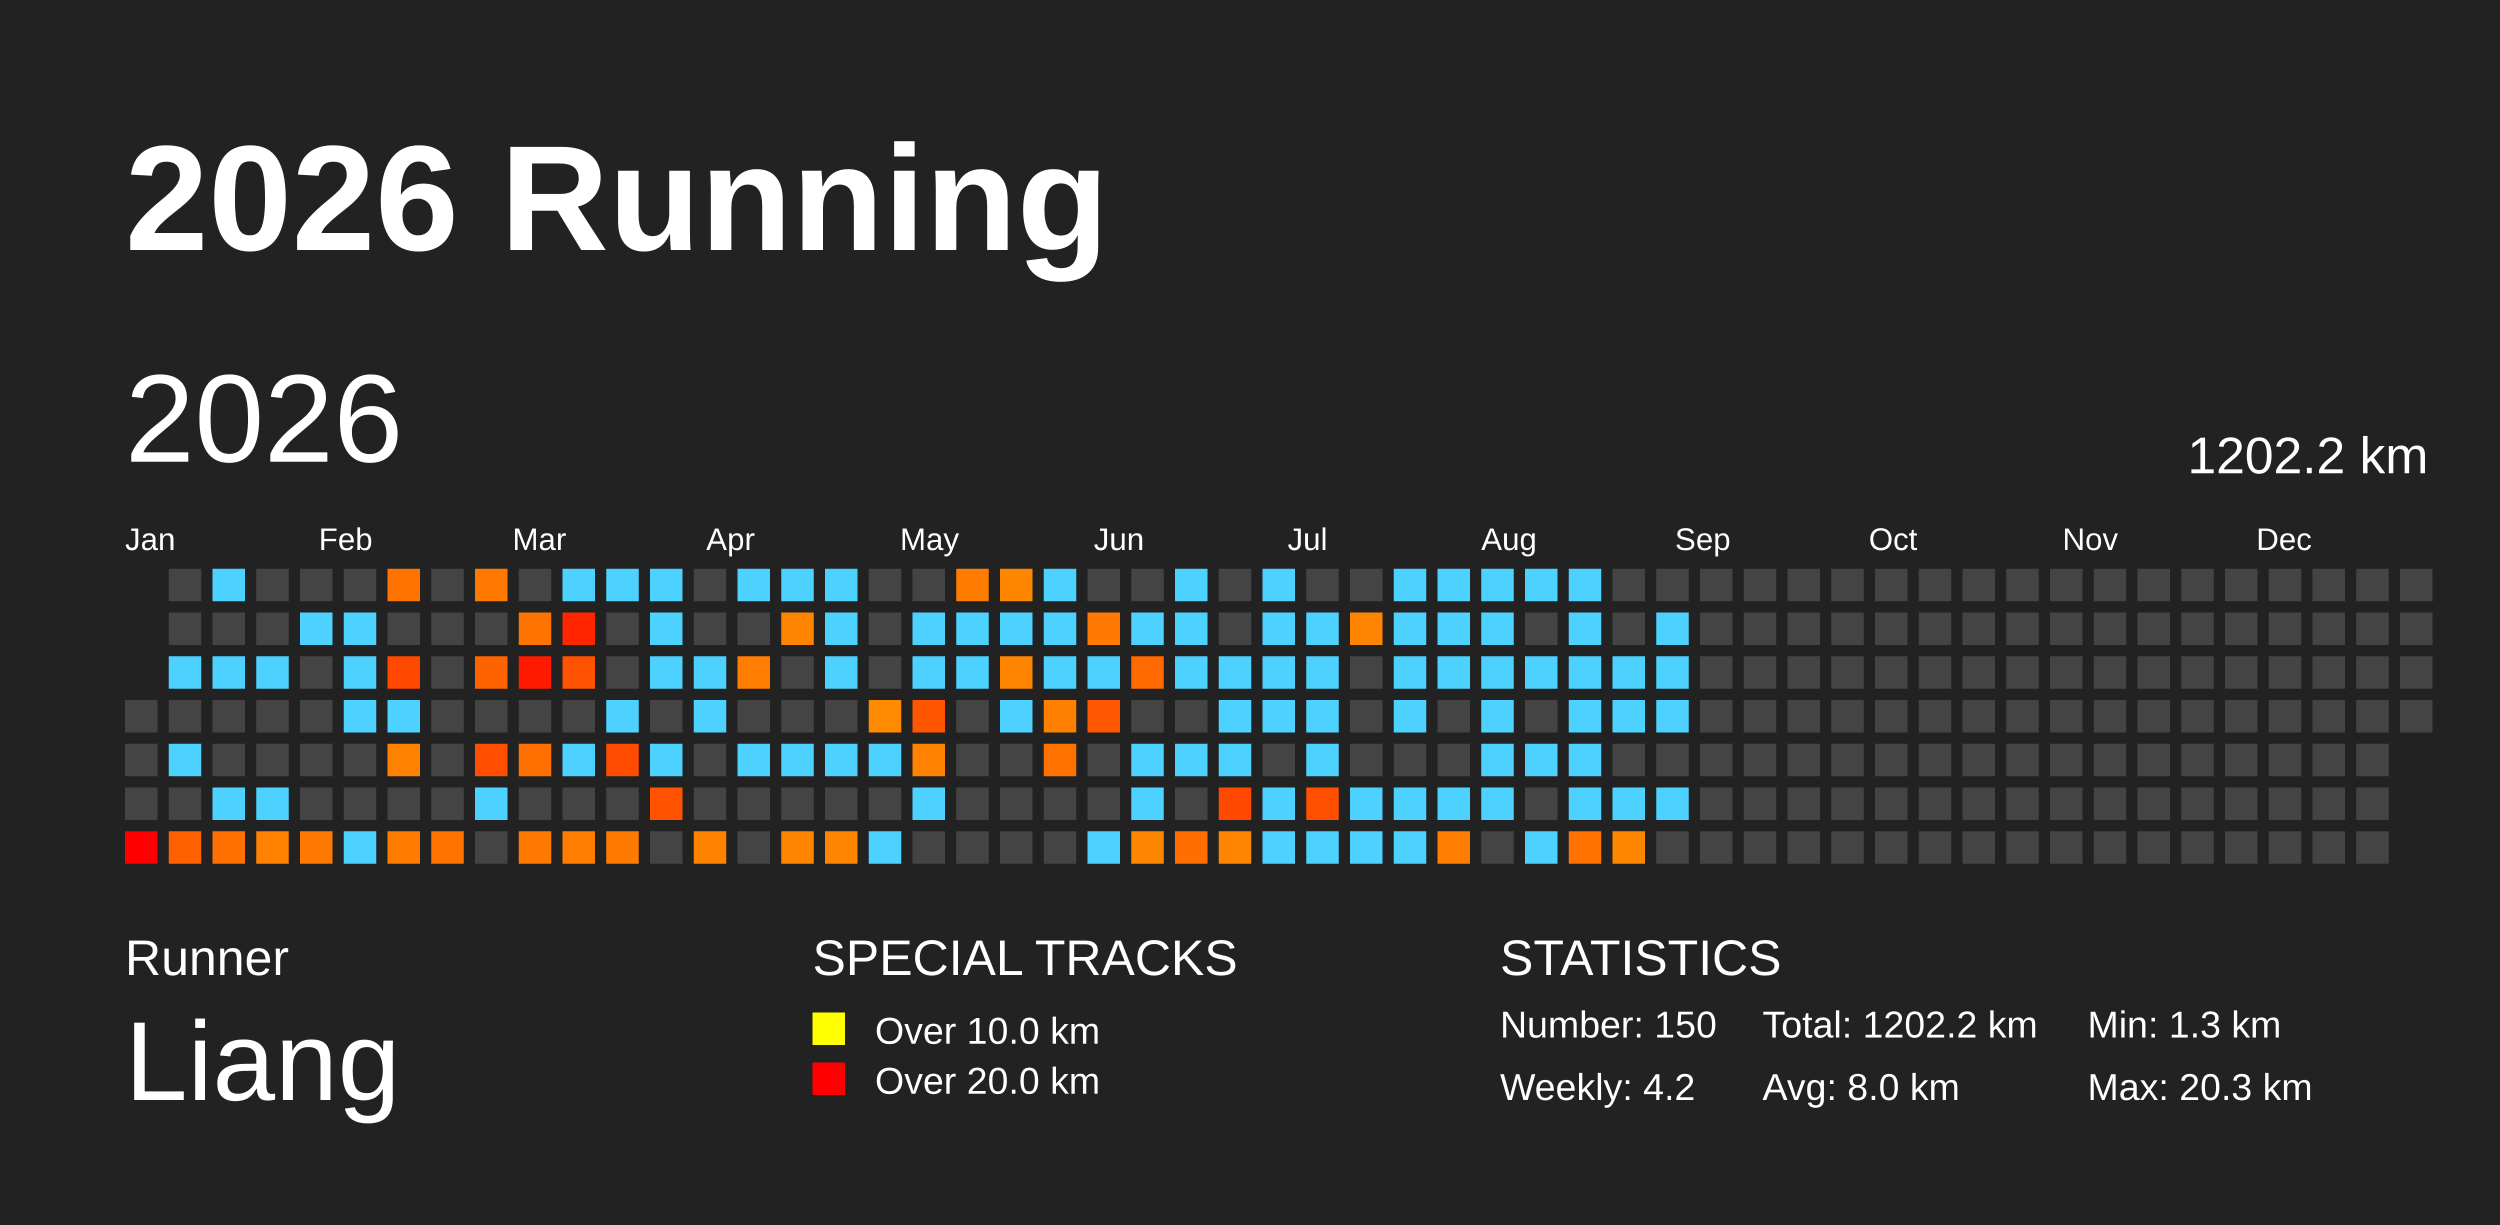
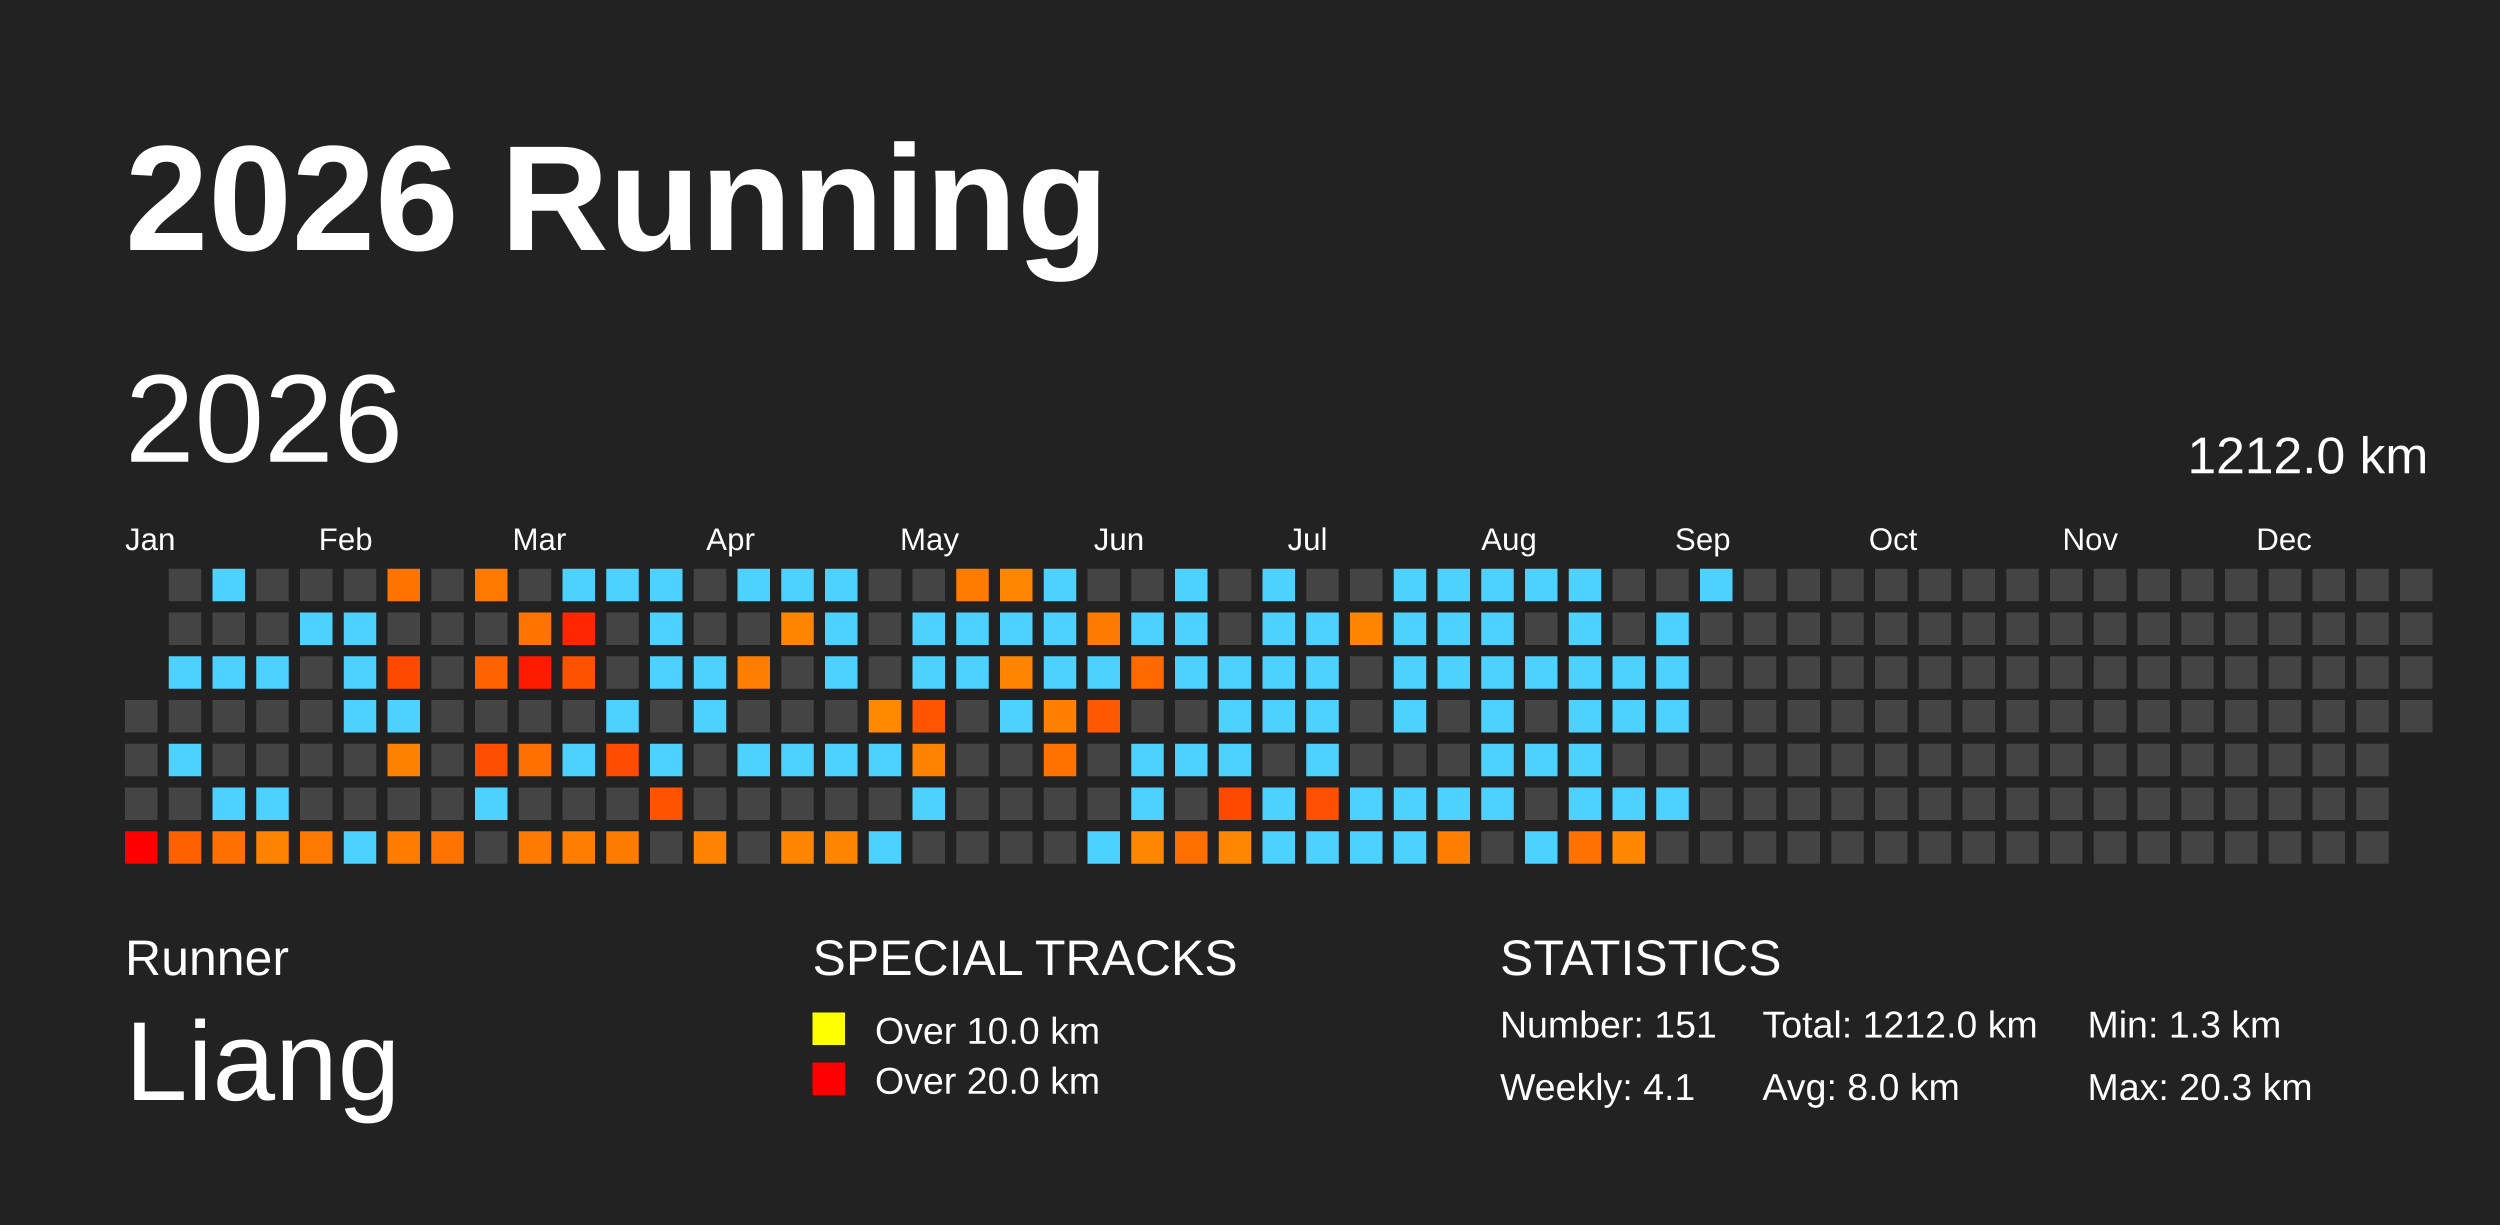
<svg xmlns="http://www.w3.org/2000/svg" baseProfile="full" height="98mm" version="1.1" viewBox="0,0,200,98" width="200mm">
  <defs />
  <rect fill="#222222" height="98" width="200" x="0" y="0" />
  <text fill="#FFFFFF" style="font-size:12px; font-family:Arial; font-weight:bold;" x="10" y="20">2026 Running</text>
  <text fill="#FFFFFF" style="font-size:4px; font-family:Arial" x="10" y="78">Runner</text>
  <text fill="#FFFFFF" style="font-size:9px; font-family:Arial" x="10" y="88">Liang</text>
  <text fill="#FFFFFF" style="font-size:4px; font-family:Arial" x="65" y="78">SPECIAL TRACKS</text>
  <rect fill="yellow" height="2.6" width="2.6" x="65" y="81" />
  <text fill="#FFFFFF" style="font-size:3px; font-family:Arial" x="70" y="83.5">Over 10.0 km</text>
  <rect fill="red" height="2.6" width="2.6" x="65" y="85" />
  <text fill="#FFFFFF" style="font-size:3px; font-family:Arial" x="70" y="87.5">Over 20.0 km</text>
  <text fill="#FFFFFF" style="font-size:4px; font-family:Arial" x="120" y="78">STATISTICS</text>
-   <text fill="#FFFFFF" style="font-size:3px; font-family:Arial" x="120" y="83">Number: 150</text>
-   <text fill="#FFFFFF" style="font-size:3px; font-family:Arial" x="120" y="88">Weekly: 4.2</text>
-   <text fill="#FFFFFF" style="font-size:3px; font-family:Arial" x="141" y="83">Total: 1202.2 km</text>
+   <text fill="#FFFFFF" style="font-size:3px; font-family:Arial" x="120" y="83">Number: 151</text>
+   <text fill="#FFFFFF" style="font-size:3px; font-family:Arial" x="120" y="88">Weekly: 4.1</text>
+   <text fill="#FFFFFF" style="font-size:3px; font-family:Arial" x="141" y="83">Total: 1212.0 km</text>
  <text fill="#FFFFFF" style="font-size:3px; font-family:Arial" x="141" y="88">Avg: 8.0 km</text>
  <text fill="#FFFFFF" style="font-size:3px; font-family:Arial" x="167" y="83">Min: 1.3 km</text>
  <text fill="#FFFFFF" style="font-size:3px; font-family:Arial" x="167" y="88">Max: 20.3 km</text>
  <text dominant-baseline="hanging" fill="#FFFFFF" style="font-size:10.0px; font-family:Arial;" x="10" y="30">2026</text>
-   <text dominant-baseline="hanging" fill="#FFFFFF" style="font-size:4.125px; font-family:Arial;" x="175" y="35">1202.2 km</text>
+   <text dominant-baseline="hanging" fill="#FFFFFF" style="font-size:4.125px; font-family:Arial;" x="175" y="35">1212.0 km</text>
  <text fill="#FFFFFF" style="font-size:2.5px; font-family:Arial" x="10.0" y="44">Jan</text>
  <text fill="#FFFFFF" style="font-size:2.5px; font-family:Arial" x="25.5" y="44">Feb</text>
  <text fill="#FFFFFF" style="font-size:2.5px; font-family:Arial" x="41.0" y="44">Mar</text>
  <text fill="#FFFFFF" style="font-size:2.5px; font-family:Arial" x="56.5" y="44">Apr</text>
  <text fill="#FFFFFF" style="font-size:2.5px; font-family:Arial" x="72.0" y="44">May</text>
  <text fill="#FFFFFF" style="font-size:2.5px; font-family:Arial" x="87.5" y="44">Jun</text>
  <text fill="#FFFFFF" style="font-size:2.5px; font-family:Arial" x="103.0" y="44">Jul</text>
  <text fill="#FFFFFF" style="font-size:2.5px; font-family:Arial" x="118.5" y="44">Aug</text>
  <text fill="#FFFFFF" style="font-size:2.5px; font-family:Arial" x="134.0" y="44">Sep</text>
  <text fill="#FFFFFF" style="font-size:2.5px; font-family:Arial" x="149.5" y="44">Oct</text>
  <text fill="#FFFFFF" style="font-size:2.5px; font-family:Arial" x="165.0" y="44">Nov</text>
  <text fill="#FFFFFF" style="font-size:2.5px; font-family:Arial" x="180.5" y="44">Dec</text>
  <rect fill="#444444" height="2.6" width="2.6" x="10.0" y="56.0" />
  <rect fill="#444444" height="2.6" width="2.6" x="10.0" y="59.5" />
  <rect fill="#444444" height="2.6" width="2.6" x="10.0" y="63.0" />
  <rect fill="red" height="2.6" width="2.6" x="10.0" y="66.5" />
  <rect fill="#444444" height="2.6" width="2.6" x="13.5" y="45.5" />
  <rect fill="#444444" height="2.6" width="2.6" x="13.5" y="49.0" />
  <rect fill="#4dd2ff" height="2.6" width="2.6" x="13.5" y="52.5" />
  <rect fill="#444444" height="2.6" width="2.6" x="13.5" y="56.0" />
  <rect fill="#4dd2ff" height="2.6" width="2.6" x="13.5" y="59.5" />
  <rect fill="#444444" height="2.6" width="2.6" x="13.5" y="63.0" />
  <rect fill="#ff6000" height="2.6" width="2.6" x="13.5" y="66.5" />
  <rect fill="#4dd2ff" height="2.6" width="2.6" x="17.0" y="45.5" />
  <rect fill="#444444" height="2.6" width="2.6" x="17.0" y="49.0" />
  <rect fill="#4dd2ff" height="2.6" width="2.6" x="17.0" y="52.5" />
  <rect fill="#444444" height="2.6" width="2.6" x="17.0" y="56.0" />
  <rect fill="#444444" height="2.6" width="2.6" x="17.0" y="59.5" />
  <rect fill="#4dd2ff" height="2.6" width="2.6" x="17.0" y="63.0" />
  <rect fill="#ff7000" height="2.6" width="2.6" x="17.0" y="66.5" />
  <rect fill="#444444" height="2.6" width="2.6" x="20.5" y="45.5" />
  <rect fill="#444444" height="2.6" width="2.6" x="20.5" y="49.0" />
  <rect fill="#4dd2ff" height="2.6" width="2.6" x="20.5" y="52.5" />
  <rect fill="#444444" height="2.6" width="2.6" x="20.5" y="56.0" />
  <rect fill="#444444" height="2.6" width="2.6" x="20.5" y="59.5" />
  <rect fill="#4dd2ff" height="2.6" width="2.6" x="20.5" y="63.0" />
  <rect fill="#ff8200" height="2.6" width="2.6" x="20.5" y="66.5" />
  <rect fill="#444444" height="2.6" width="2.6" x="24.0" y="45.5" />
  <rect fill="#4dd2ff" height="2.6" width="2.6" x="24.0" y="49.0" />
  <rect fill="#444444" height="2.6" width="2.6" x="24.0" y="52.5" />
  <rect fill="#444444" height="2.6" width="2.6" x="24.0" y="56.0" />
  <rect fill="#444444" height="2.6" width="2.6" x="24.0" y="59.5" />
  <rect fill="#444444" height="2.6" width="2.6" x="24.0" y="63.0" />
  <rect fill="#ff7800" height="2.6" width="2.6" x="24.0" y="66.5" />
  <rect fill="#444444" height="2.6" width="2.6" x="27.5" y="45.5" />
  <rect fill="#4dd2ff" height="2.6" width="2.6" x="27.5" y="49.0" />
  <rect fill="#4dd2ff" height="2.6" width="2.6" x="27.5" y="52.5" />
  <rect fill="#4dd2ff" height="2.6" width="2.6" x="27.5" y="56.0" />
  <rect fill="#444444" height="2.6" width="2.6" x="27.5" y="59.5" />
  <rect fill="#444444" height="2.6" width="2.6" x="27.5" y="63.0" />
  <rect fill="#4dd2ff" height="2.6" width="2.6" x="27.5" y="66.5" />
  <rect fill="#ff7400" height="2.6" width="2.6" x="31.0" y="45.5" />
  <rect fill="#444444" height="2.6" width="2.6" x="31.0" y="49.0" />
  <rect fill="#ff4800" height="2.6" width="2.6" x="31.0" y="52.5" />
  <rect fill="#4dd2ff" height="2.6" width="2.6" x="31.0" y="56.0" />
  <rect fill="#ff8100" height="2.6" width="2.6" x="31.0" y="59.5" />
  <rect fill="#444444" height="2.6" width="2.6" x="31.0" y="63.0" />
  <rect fill="#ff7c00" height="2.6" width="2.6" x="31.0" y="66.5" />
  <rect fill="#444444" height="2.6" width="2.6" x="34.5" y="45.5" />
  <rect fill="#444444" height="2.6" width="2.6" x="34.5" y="49.0" />
  <rect fill="#444444" height="2.6" width="2.6" x="34.5" y="52.5" />
  <rect fill="#444444" height="2.6" width="2.6" x="34.5" y="56.0" />
  <rect fill="#444444" height="2.6" width="2.6" x="34.5" y="59.5" />
  <rect fill="#444444" height="2.6" width="2.6" x="34.5" y="63.0" />
  <rect fill="#ff7300" height="2.6" width="2.6" x="34.5" y="66.5" />
  <rect fill="#ff7900" height="2.6" width="2.6" x="38.0" y="45.5" />
  <rect fill="#444444" height="2.6" width="2.6" x="38.0" y="49.0" />
  <rect fill="#ff6300" height="2.6" width="2.6" x="38.0" y="52.5" />
  <rect fill="#444444" height="2.6" width="2.6" x="38.0" y="56.0" />
  <rect fill="#ff4e00" height="2.6" width="2.6" x="38.0" y="59.5" />
  <rect fill="#4dd2ff" height="2.6" width="2.6" x="38.0" y="63.0" />
  <rect fill="#444444" height="2.6" width="2.6" x="38.0" y="66.5" />
  <rect fill="#444444" height="2.6" width="2.6" x="41.5" y="45.5" />
  <rect fill="#ff7300" height="2.6" width="2.6" x="41.5" y="49.0" />
  <rect fill="#ff1b00" height="2.6" width="2.6" x="41.5" y="52.5" />
  <rect fill="#444444" height="2.6" width="2.6" x="41.5" y="56.0" />
  <rect fill="#ff7000" height="2.6" width="2.6" x="41.5" y="59.5" />
  <rect fill="#444444" height="2.6" width="2.6" x="41.5" y="63.0" />
  <rect fill="#ff7a00" height="2.6" width="2.6" x="41.5" y="66.5" />
  <rect fill="#4dd2ff" height="2.6" width="2.6" x="45.0" y="45.5" />
  <rect fill="#ff2600" height="2.6" width="2.6" x="45.0" y="49.0" />
  <rect fill="#ff5200" height="2.6" width="2.6" x="45.0" y="52.5" />
  <rect fill="#444444" height="2.6" width="2.6" x="45.0" y="56.0" />
  <rect fill="#4dd2ff" height="2.6" width="2.6" x="45.0" y="59.5" />
  <rect fill="#444444" height="2.6" width="2.6" x="45.0" y="63.0" />
  <rect fill="#ff7e00" height="2.6" width="2.6" x="45.0" y="66.5" />
  <rect fill="#4dd2ff" height="2.6" width="2.6" x="48.5" y="45.5" />
  <rect fill="#444444" height="2.6" width="2.6" x="48.5" y="49.0" />
  <rect fill="#444444" height="2.6" width="2.6" x="48.5" y="52.5" />
  <rect fill="#4dd2ff" height="2.6" width="2.6" x="48.5" y="56.0" />
  <rect fill="#ff4c00" height="2.6" width="2.6" x="48.5" y="59.5" />
  <rect fill="#444444" height="2.6" width="2.6" x="48.5" y="63.0" />
  <rect fill="#ff7b00" height="2.6" width="2.6" x="48.5" y="66.5" />
  <rect fill="#4dd2ff" height="2.6" width="2.6" x="52.0" y="45.5" />
  <rect fill="#4dd2ff" height="2.6" width="2.6" x="52.0" y="49.0" />
  <rect fill="#4dd2ff" height="2.6" width="2.6" x="52.0" y="52.5" />
  <rect fill="#444444" height="2.6" width="2.6" x="52.0" y="56.0" />
  <rect fill="#4dd2ff" height="2.6" width="2.6" x="52.0" y="59.5" />
  <rect fill="#ff5300" height="2.6" width="2.6" x="52.0" y="63.0" />
  <rect fill="#444444" height="2.6" width="2.6" x="52.0" y="66.5" />
  <rect fill="#444444" height="2.6" width="2.6" x="55.5" y="45.5" />
  <rect fill="#444444" height="2.6" width="2.6" x="55.5" y="49.0" />
  <rect fill="#4dd2ff" height="2.6" width="2.6" x="55.5" y="52.5" />
  <rect fill="#4dd2ff" height="2.6" width="2.6" x="55.5" y="56.0" />
  <rect fill="#444444" height="2.6" width="2.6" x="55.5" y="59.5" />
  <rect fill="#444444" height="2.6" width="2.6" x="55.5" y="63.0" />
  <rect fill="#ff8200" height="2.6" width="2.6" x="55.5" y="66.5" />
  <rect fill="#4dd2ff" height="2.6" width="2.6" x="59.0" y="45.5" />
  <rect fill="#444444" height="2.6" width="2.6" x="59.0" y="49.0" />
  <rect fill="#ff7d00" height="2.6" width="2.6" x="59.0" y="52.5" />
  <rect fill="#444444" height="2.6" width="2.6" x="59.0" y="56.0" />
  <rect fill="#4dd2ff" height="2.6" width="2.6" x="59.0" y="59.5" />
  <rect fill="#444444" height="2.6" width="2.6" x="59.0" y="63.0" />
  <rect fill="#444444" height="2.6" width="2.6" x="59.0" y="66.5" />
  <rect fill="#4dd2ff" height="2.6" width="2.6" x="62.5" y="45.5" />
  <rect fill="#ff8500" height="2.6" width="2.6" x="62.5" y="49.0" />
  <rect fill="#444444" height="2.6" width="2.6" x="62.5" y="52.5" />
  <rect fill="#444444" height="2.6" width="2.6" x="62.5" y="56.0" />
  <rect fill="#4dd2ff" height="2.6" width="2.6" x="62.5" y="59.5" />
  <rect fill="#444444" height="2.6" width="2.6" x="62.5" y="63.0" />
  <rect fill="#ff8400" height="2.6" width="2.6" x="62.5" y="66.5" />
  <rect fill="#4dd2ff" height="2.6" width="2.6" x="66.0" y="45.5" />
  <rect fill="#4dd2ff" height="2.6" width="2.6" x="66.0" y="49.0" />
  <rect fill="#4dd2ff" height="2.6" width="2.6" x="66.0" y="52.5" />
  <rect fill="#444444" height="2.6" width="2.6" x="66.0" y="56.0" />
  <rect fill="#4dd2ff" height="2.6" width="2.6" x="66.0" y="59.5" />
  <rect fill="#444444" height="2.6" width="2.6" x="66.0" y="63.0" />
  <rect fill="#ff8400" height="2.6" width="2.6" x="66.0" y="66.5" />
  <rect fill="#444444" height="2.6" width="2.6" x="69.5" y="45.5" />
  <rect fill="#444444" height="2.6" width="2.6" x="69.5" y="49.0" />
  <rect fill="#444444" height="2.6" width="2.6" x="69.5" y="52.5" />
  <rect fill="#ff8a00" height="2.6" width="2.6" x="69.5" y="56.0" />
  <rect fill="#4dd2ff" height="2.6" width="2.6" x="69.5" y="59.5" />
  <rect fill="#444444" height="2.6" width="2.6" x="69.5" y="63.0" />
  <rect fill="#4dd2ff" height="2.6" width="2.6" x="69.5" y="66.5" />
  <rect fill="#444444" height="2.6" width="2.6" x="73.0" y="45.5" />
  <rect fill="#4dd2ff" height="2.6" width="2.6" x="73.0" y="49.0" />
  <rect fill="#4dd2ff" height="2.6" width="2.6" x="73.0" y="52.5" />
  <rect fill="#ff5400" height="2.6" width="2.6" x="73.0" y="56.0" />
  <rect fill="#ff8200" height="2.6" width="2.6" x="73.0" y="59.5" />
  <rect fill="#4dd2ff" height="2.6" width="2.6" x="73.0" y="63.0" />
  <rect fill="#444444" height="2.6" width="2.6" x="73.0" y="66.5" />
  <rect fill="#ff7c00" height="2.6" width="2.6" x="76.5" y="45.5" />
  <rect fill="#4dd2ff" height="2.6" width="2.6" x="76.5" y="49.0" />
  <rect fill="#4dd2ff" height="2.6" width="2.6" x="76.5" y="52.5" />
  <rect fill="#444444" height="2.6" width="2.6" x="76.5" y="56.0" />
  <rect fill="#444444" height="2.6" width="2.6" x="76.5" y="59.5" />
  <rect fill="#444444" height="2.6" width="2.6" x="76.5" y="63.0" />
  <rect fill="#444444" height="2.6" width="2.6" x="76.5" y="66.5" />
  <rect fill="#ff8700" height="2.6" width="2.6" x="80.0" y="45.5" />
  <rect fill="#4dd2ff" height="2.6" width="2.6" x="80.0" y="49.0" />
  <rect fill="#ff8500" height="2.6" width="2.6" x="80.0" y="52.5" />
  <rect fill="#4dd2ff" height="2.6" width="2.6" x="80.0" y="56.0" />
  <rect fill="#444444" height="2.6" width="2.6" x="80.0" y="59.5" />
  <rect fill="#444444" height="2.6" width="2.6" x="80.0" y="63.0" />
  <rect fill="#444444" height="2.6" width="2.6" x="80.0" y="66.5" />
  <rect fill="#4dd2ff" height="2.6" width="2.6" x="83.5" y="45.5" />
  <rect fill="#4dd2ff" height="2.6" width="2.6" x="83.5" y="49.0" />
  <rect fill="#4dd2ff" height="2.6" width="2.6" x="83.5" y="52.5" />
  <rect fill="#ff8000" height="2.6" width="2.6" x="83.5" y="56.0" />
  <rect fill="#ff7200" height="2.6" width="2.6" x="83.5" y="59.5" />
  <rect fill="#444444" height="2.6" width="2.6" x="83.5" y="63.0" />
  <rect fill="#444444" height="2.6" width="2.6" x="83.5" y="66.5" />
  <rect fill="#444444" height="2.6" width="2.6" x="87.0" y="45.5" />
  <rect fill="#ff7a00" height="2.6" width="2.6" x="87.0" y="49.0" />
  <rect fill="#4dd2ff" height="2.6" width="2.6" x="87.0" y="52.5" />
  <rect fill="#ff5800" height="2.6" width="2.6" x="87.0" y="56.0" />
  <rect fill="#444444" height="2.6" width="2.6" x="87.0" y="59.5" />
  <rect fill="#444444" height="2.6" width="2.6" x="87.0" y="63.0" />
  <rect fill="#4dd2ff" height="2.6" width="2.6" x="87.0" y="66.5" />
  <rect fill="#444444" height="2.6" width="2.6" x="90.5" y="45.5" />
  <rect fill="#4dd2ff" height="2.6" width="2.6" x="90.5" y="49.0" />
  <rect fill="#ff6900" height="2.6" width="2.6" x="90.5" y="52.5" />
  <rect fill="#444444" height="2.6" width="2.6" x="90.5" y="56.0" />
  <rect fill="#4dd2ff" height="2.6" width="2.6" x="90.5" y="59.5" />
  <rect fill="#4dd2ff" height="2.6" width="2.6" x="90.5" y="63.0" />
  <rect fill="#ff8600" height="2.6" width="2.6" x="90.5" y="66.5" />
  <rect fill="#4dd2ff" height="2.6" width="2.6" x="94.0" y="45.5" />
  <rect fill="#4dd2ff" height="2.6" width="2.6" x="94.0" y="49.0" />
  <rect fill="#4dd2ff" height="2.6" width="2.6" x="94.0" y="52.5" />
  <rect fill="#444444" height="2.6" width="2.6" x="94.0" y="56.0" />
  <rect fill="#4dd2ff" height="2.6" width="2.6" x="94.0" y="59.5" />
  <rect fill="#444444" height="2.6" width="2.6" x="94.0" y="63.0" />
  <rect fill="#ff6e00" height="2.6" width="2.6" x="94.0" y="66.5" />
  <rect fill="#444444" height="2.6" width="2.6" x="97.5" y="45.5" />
  <rect fill="#444444" height="2.6" width="2.6" x="97.5" y="49.0" />
  <rect fill="#4dd2ff" height="2.6" width="2.6" x="97.5" y="52.5" />
  <rect fill="#4dd2ff" height="2.6" width="2.6" x="97.5" y="56.0" />
  <rect fill="#4dd2ff" height="2.6" width="2.6" x="97.5" y="59.5" />
  <rect fill="#ff4800" height="2.6" width="2.6" x="97.5" y="63.0" />
  <rect fill="#ff8600" height="2.6" width="2.6" x="97.5" y="66.5" />
  <rect fill="#4dd2ff" height="2.6" width="2.6" x="101.0" y="45.5" />
  <rect fill="#4dd2ff" height="2.6" width="2.6" x="101.0" y="49.0" />
  <rect fill="#4dd2ff" height="2.6" width="2.6" x="101.0" y="52.5" />
  <rect fill="#4dd2ff" height="2.6" width="2.6" x="101.0" y="56.0" />
  <rect fill="#444444" height="2.6" width="2.6" x="101.0" y="59.5" />
  <rect fill="#4dd2ff" height="2.6" width="2.6" x="101.0" y="63.0" />
  <rect fill="#4dd2ff" height="2.6" width="2.6" x="101.0" y="66.5" />
  <rect fill="#444444" height="2.6" width="2.6" x="104.5" y="45.5" />
  <rect fill="#4dd2ff" height="2.6" width="2.6" x="104.5" y="49.0" />
  <rect fill="#4dd2ff" height="2.6" width="2.6" x="104.5" y="52.5" />
  <rect fill="#4dd2ff" height="2.6" width="2.6" x="104.5" y="56.0" />
  <rect fill="#4dd2ff" height="2.6" width="2.6" x="104.5" y="59.5" />
  <rect fill="#ff4f00" height="2.6" width="2.6" x="104.5" y="63.0" />
  <rect fill="#4dd2ff" height="2.6" width="2.6" x="104.5" y="66.5" />
  <rect fill="#444444" height="2.6" width="2.6" x="108.0" y="45.5" />
  <rect fill="#ff8500" height="2.6" width="2.6" x="108.0" y="49.0" />
  <rect fill="#444444" height="2.6" width="2.6" x="108.0" y="52.5" />
  <rect fill="#444444" height="2.6" width="2.6" x="108.0" y="56.0" />
  <rect fill="#444444" height="2.6" width="2.6" x="108.0" y="59.5" />
  <rect fill="#4dd2ff" height="2.6" width="2.6" x="108.0" y="63.0" />
  <rect fill="#4dd2ff" height="2.6" width="2.6" x="108.0" y="66.5" />
  <rect fill="#4dd2ff" height="2.6" width="2.6" x="111.5" y="45.5" />
  <rect fill="#4dd2ff" height="2.6" width="2.6" x="111.5" y="49.0" />
  <rect fill="#4dd2ff" height="2.6" width="2.6" x="111.5" y="52.5" />
  <rect fill="#4dd2ff" height="2.6" width="2.6" x="111.5" y="56.0" />
  <rect fill="#444444" height="2.6" width="2.6" x="111.5" y="59.5" />
  <rect fill="#4dd2ff" height="2.6" width="2.6" x="111.5" y="63.0" />
  <rect fill="#4dd2ff" height="2.6" width="2.6" x="111.5" y="66.5" />
  <rect fill="#4dd2ff" height="2.6" width="2.6" x="115.0" y="45.5" />
  <rect fill="#4dd2ff" height="2.6" width="2.6" x="115.0" y="49.0" />
  <rect fill="#4dd2ff" height="2.6" width="2.6" x="115.0" y="52.5" />
  <rect fill="#444444" height="2.6" width="2.6" x="115.0" y="56.0" />
  <rect fill="#444444" height="2.6" width="2.6" x="115.0" y="59.5" />
  <rect fill="#4dd2ff" height="2.6" width="2.6" x="115.0" y="63.0" />
  <rect fill="#ff7d00" height="2.6" width="2.6" x="115.0" y="66.5" />
  <rect fill="#4dd2ff" height="2.6" width="2.6" x="118.5" y="45.5" />
  <rect fill="#4dd2ff" height="2.6" width="2.6" x="118.5" y="49.0" />
  <rect fill="#4dd2ff" height="2.6" width="2.6" x="118.5" y="52.5" />
  <rect fill="#4dd2ff" height="2.6" width="2.6" x="118.5" y="56.0" />
  <rect fill="#4dd2ff" height="2.6" width="2.6" x="118.5" y="59.5" />
  <rect fill="#4dd2ff" height="2.6" width="2.6" x="118.5" y="63.0" />
  <rect fill="#444444" height="2.6" width="2.6" x="118.5" y="66.5" />
  <rect fill="#4dd2ff" height="2.6" width="2.6" x="122.0" y="45.5" />
  <rect fill="#444444" height="2.6" width="2.6" x="122.0" y="49.0" />
  <rect fill="#4dd2ff" height="2.6" width="2.6" x="122.0" y="52.5" />
  <rect fill="#444444" height="2.6" width="2.6" x="122.0" y="56.0" />
  <rect fill="#4dd2ff" height="2.6" width="2.6" x="122.0" y="59.5" />
  <rect fill="#444444" height="2.6" width="2.6" x="122.0" y="63.0" />
  <rect fill="#4dd2ff" height="2.6" width="2.6" x="122.0" y="66.5" />
  <rect fill="#4dd2ff" height="2.6" width="2.6" x="125.5" y="45.5" />
  <rect fill="#4dd2ff" height="2.6" width="2.6" x="125.5" y="49.0" />
  <rect fill="#4dd2ff" height="2.6" width="2.6" x="125.5" y="52.5" />
  <rect fill="#4dd2ff" height="2.6" width="2.6" x="125.5" y="56.0" />
  <rect fill="#4dd2ff" height="2.6" width="2.6" x="125.5" y="59.5" />
  <rect fill="#4dd2ff" height="2.6" width="2.6" x="125.5" y="63.0" />
  <rect fill="#ff7100" height="2.6" width="2.6" x="125.5" y="66.5" />
  <rect fill="#444444" height="2.6" width="2.6" x="129.0" y="45.5" />
  <rect fill="#444444" height="2.6" width="2.6" x="129.0" y="49.0" />
  <rect fill="#4dd2ff" height="2.6" width="2.6" x="129.0" y="52.5" />
  <rect fill="#4dd2ff" height="2.6" width="2.6" x="129.0" y="56.0" />
  <rect fill="#444444" height="2.6" width="2.6" x="129.0" y="59.5" />
  <rect fill="#4dd2ff" height="2.6" width="2.6" x="129.0" y="63.0" />
  <rect fill="#ff8700" height="2.6" width="2.6" x="129.0" y="66.5" />
  <rect fill="#444444" height="2.6" width="2.6" x="132.5" y="45.5" />
  <rect fill="#4dd2ff" height="2.6" width="2.6" x="132.5" y="49.0" />
  <rect fill="#4dd2ff" height="2.6" width="2.6" x="132.5" y="52.5" />
  <rect fill="#4dd2ff" height="2.6" width="2.6" x="132.5" y="56.0" />
  <rect fill="#444444" height="2.6" width="2.6" x="132.5" y="59.5" />
  <rect fill="#4dd2ff" height="2.6" width="2.6" x="132.5" y="63.0" />
  <rect fill="#444444" height="2.6" width="2.6" x="132.5" y="66.5" />
-   <rect fill="#444444" height="2.6" width="2.6" x="136.0" y="45.5" />
+   <rect fill="#4dd2ff" height="2.6" width="2.6" x="136.0" y="45.5" />
  <rect fill="#444444" height="2.6" width="2.6" x="136.0" y="49.0" />
  <rect fill="#444444" height="2.6" width="2.6" x="136.0" y="52.5" />
  <rect fill="#444444" height="2.6" width="2.6" x="136.0" y="56.0" />
  <rect fill="#444444" height="2.6" width="2.6" x="136.0" y="59.5" />
  <rect fill="#444444" height="2.6" width="2.6" x="136.0" y="63.0" />
  <rect fill="#444444" height="2.6" width="2.6" x="136.0" y="66.5" />
  <rect fill="#444444" height="2.6" width="2.6" x="139.5" y="45.5" />
  <rect fill="#444444" height="2.6" width="2.6" x="139.5" y="49.0" />
  <rect fill="#444444" height="2.6" width="2.6" x="139.5" y="52.5" />
  <rect fill="#444444" height="2.6" width="2.6" x="139.5" y="56.0" />
  <rect fill="#444444" height="2.6" width="2.6" x="139.5" y="59.5" />
  <rect fill="#444444" height="2.6" width="2.6" x="139.5" y="63.0" />
  <rect fill="#444444" height="2.6" width="2.6" x="139.5" y="66.5" />
  <rect fill="#444444" height="2.6" width="2.6" x="143.0" y="45.5" />
  <rect fill="#444444" height="2.6" width="2.6" x="143.0" y="49.0" />
  <rect fill="#444444" height="2.6" width="2.6" x="143.0" y="52.5" />
  <rect fill="#444444" height="2.6" width="2.6" x="143.0" y="56.0" />
  <rect fill="#444444" height="2.6" width="2.6" x="143.0" y="59.5" />
  <rect fill="#444444" height="2.6" width="2.6" x="143.0" y="63.0" />
  <rect fill="#444444" height="2.6" width="2.6" x="143.0" y="66.5" />
  <rect fill="#444444" height="2.6" width="2.6" x="146.5" y="45.5" />
  <rect fill="#444444" height="2.6" width="2.6" x="146.5" y="49.0" />
  <rect fill="#444444" height="2.6" width="2.6" x="146.5" y="52.5" />
  <rect fill="#444444" height="2.6" width="2.6" x="146.5" y="56.0" />
  <rect fill="#444444" height="2.6" width="2.6" x="146.5" y="59.5" />
  <rect fill="#444444" height="2.6" width="2.6" x="146.5" y="63.0" />
  <rect fill="#444444" height="2.6" width="2.6" x="146.5" y="66.5" />
  <rect fill="#444444" height="2.6" width="2.6" x="150.0" y="45.5" />
  <rect fill="#444444" height="2.6" width="2.6" x="150.0" y="49.0" />
  <rect fill="#444444" height="2.6" width="2.6" x="150.0" y="52.5" />
  <rect fill="#444444" height="2.6" width="2.6" x="150.0" y="56.0" />
  <rect fill="#444444" height="2.6" width="2.6" x="150.0" y="59.5" />
  <rect fill="#444444" height="2.6" width="2.6" x="150.0" y="63.0" />
  <rect fill="#444444" height="2.6" width="2.6" x="150.0" y="66.5" />
  <rect fill="#444444" height="2.6" width="2.6" x="153.5" y="45.5" />
  <rect fill="#444444" height="2.6" width="2.6" x="153.5" y="49.0" />
  <rect fill="#444444" height="2.6" width="2.6" x="153.5" y="52.5" />
  <rect fill="#444444" height="2.6" width="2.6" x="153.5" y="56.0" />
  <rect fill="#444444" height="2.6" width="2.6" x="153.5" y="59.5" />
  <rect fill="#444444" height="2.6" width="2.6" x="153.5" y="63.0" />
  <rect fill="#444444" height="2.6" width="2.6" x="153.5" y="66.5" />
  <rect fill="#444444" height="2.6" width="2.6" x="157.0" y="45.5" />
  <rect fill="#444444" height="2.6" width="2.6" x="157.0" y="49.0" />
  <rect fill="#444444" height="2.6" width="2.6" x="157.0" y="52.5" />
  <rect fill="#444444" height="2.6" width="2.6" x="157.0" y="56.0" />
  <rect fill="#444444" height="2.6" width="2.6" x="157.0" y="59.5" />
  <rect fill="#444444" height="2.6" width="2.6" x="157.0" y="63.0" />
  <rect fill="#444444" height="2.6" width="2.6" x="157.0" y="66.5" />
  <rect fill="#444444" height="2.6" width="2.6" x="160.5" y="45.5" />
  <rect fill="#444444" height="2.6" width="2.6" x="160.5" y="49.0" />
  <rect fill="#444444" height="2.6" width="2.6" x="160.5" y="52.5" />
  <rect fill="#444444" height="2.6" width="2.6" x="160.5" y="56.0" />
  <rect fill="#444444" height="2.6" width="2.6" x="160.5" y="59.5" />
  <rect fill="#444444" height="2.6" width="2.6" x="160.5" y="63.0" />
  <rect fill="#444444" height="2.6" width="2.6" x="160.5" y="66.5" />
  <rect fill="#444444" height="2.6" width="2.6" x="164.0" y="45.5" />
  <rect fill="#444444" height="2.6" width="2.6" x="164.0" y="49.0" />
  <rect fill="#444444" height="2.6" width="2.6" x="164.0" y="52.5" />
  <rect fill="#444444" height="2.6" width="2.6" x="164.0" y="56.0" />
  <rect fill="#444444" height="2.6" width="2.6" x="164.0" y="59.5" />
  <rect fill="#444444" height="2.6" width="2.6" x="164.0" y="63.0" />
  <rect fill="#444444" height="2.6" width="2.6" x="164.0" y="66.5" />
  <rect fill="#444444" height="2.6" width="2.6" x="167.5" y="45.5" />
  <rect fill="#444444" height="2.6" width="2.6" x="167.5" y="49.0" />
  <rect fill="#444444" height="2.6" width="2.6" x="167.5" y="52.5" />
  <rect fill="#444444" height="2.6" width="2.6" x="167.5" y="56.0" />
  <rect fill="#444444" height="2.6" width="2.6" x="167.5" y="59.5" />
  <rect fill="#444444" height="2.6" width="2.6" x="167.5" y="63.0" />
  <rect fill="#444444" height="2.6" width="2.6" x="167.5" y="66.5" />
  <rect fill="#444444" height="2.6" width="2.6" x="171.0" y="45.5" />
  <rect fill="#444444" height="2.6" width="2.6" x="171.0" y="49.0" />
  <rect fill="#444444" height="2.6" width="2.6" x="171.0" y="52.5" />
  <rect fill="#444444" height="2.6" width="2.6" x="171.0" y="56.0" />
  <rect fill="#444444" height="2.6" width="2.6" x="171.0" y="59.5" />
  <rect fill="#444444" height="2.6" width="2.6" x="171.0" y="63.0" />
  <rect fill="#444444" height="2.6" width="2.6" x="171.0" y="66.5" />
  <rect fill="#444444" height="2.6" width="2.6" x="174.5" y="45.5" />
  <rect fill="#444444" height="2.6" width="2.6" x="174.5" y="49.0" />
  <rect fill="#444444" height="2.6" width="2.6" x="174.5" y="52.5" />
  <rect fill="#444444" height="2.6" width="2.6" x="174.5" y="56.0" />
  <rect fill="#444444" height="2.6" width="2.6" x="174.5" y="59.5" />
  <rect fill="#444444" height="2.6" width="2.6" x="174.5" y="63.0" />
  <rect fill="#444444" height="2.6" width="2.6" x="174.5" y="66.5" />
  <rect fill="#444444" height="2.6" width="2.6" x="178.0" y="45.5" />
  <rect fill="#444444" height="2.6" width="2.6" x="178.0" y="49.0" />
  <rect fill="#444444" height="2.6" width="2.6" x="178.0" y="52.5" />
  <rect fill="#444444" height="2.6" width="2.6" x="178.0" y="56.0" />
  <rect fill="#444444" height="2.6" width="2.6" x="178.0" y="59.5" />
  <rect fill="#444444" height="2.6" width="2.6" x="178.0" y="63.0" />
  <rect fill="#444444" height="2.6" width="2.6" x="178.0" y="66.5" />
  <rect fill="#444444" height="2.6" width="2.6" x="181.5" y="45.5" />
  <rect fill="#444444" height="2.6" width="2.6" x="181.5" y="49.0" />
  <rect fill="#444444" height="2.6" width="2.6" x="181.5" y="52.5" />
  <rect fill="#444444" height="2.6" width="2.6" x="181.5" y="56.0" />
  <rect fill="#444444" height="2.6" width="2.6" x="181.5" y="59.5" />
  <rect fill="#444444" height="2.6" width="2.6" x="181.5" y="63.0" />
  <rect fill="#444444" height="2.6" width="2.6" x="181.5" y="66.5" />
  <rect fill="#444444" height="2.6" width="2.6" x="185.0" y="45.5" />
  <rect fill="#444444" height="2.6" width="2.6" x="185.0" y="49.0" />
  <rect fill="#444444" height="2.6" width="2.6" x="185.0" y="52.5" />
  <rect fill="#444444" height="2.6" width="2.6" x="185.0" y="56.0" />
  <rect fill="#444444" height="2.6" width="2.6" x="185.0" y="59.5" />
  <rect fill="#444444" height="2.6" width="2.6" x="185.0" y="63.0" />
  <rect fill="#444444" height="2.6" width="2.6" x="185.0" y="66.5" />
  <rect fill="#444444" height="2.6" width="2.6" x="188.5" y="45.5" />
  <rect fill="#444444" height="2.6" width="2.6" x="188.5" y="49.0" />
  <rect fill="#444444" height="2.6" width="2.6" x="188.5" y="52.5" />
  <rect fill="#444444" height="2.6" width="2.6" x="188.5" y="56.0" />
  <rect fill="#444444" height="2.6" width="2.6" x="188.5" y="59.5" />
  <rect fill="#444444" height="2.6" width="2.6" x="188.5" y="63.0" />
  <rect fill="#444444" height="2.6" width="2.6" x="188.5" y="66.5" />
  <rect fill="#444444" height="2.6" width="2.6" x="192.0" y="45.5" />
  <rect fill="#444444" height="2.6" width="2.6" x="192.0" y="49.0" />
  <rect fill="#444444" height="2.6" width="2.6" x="192.0" y="52.5" />
  <rect fill="#444444" height="2.6" width="2.6" x="192.0" y="56.0" />
</svg>
